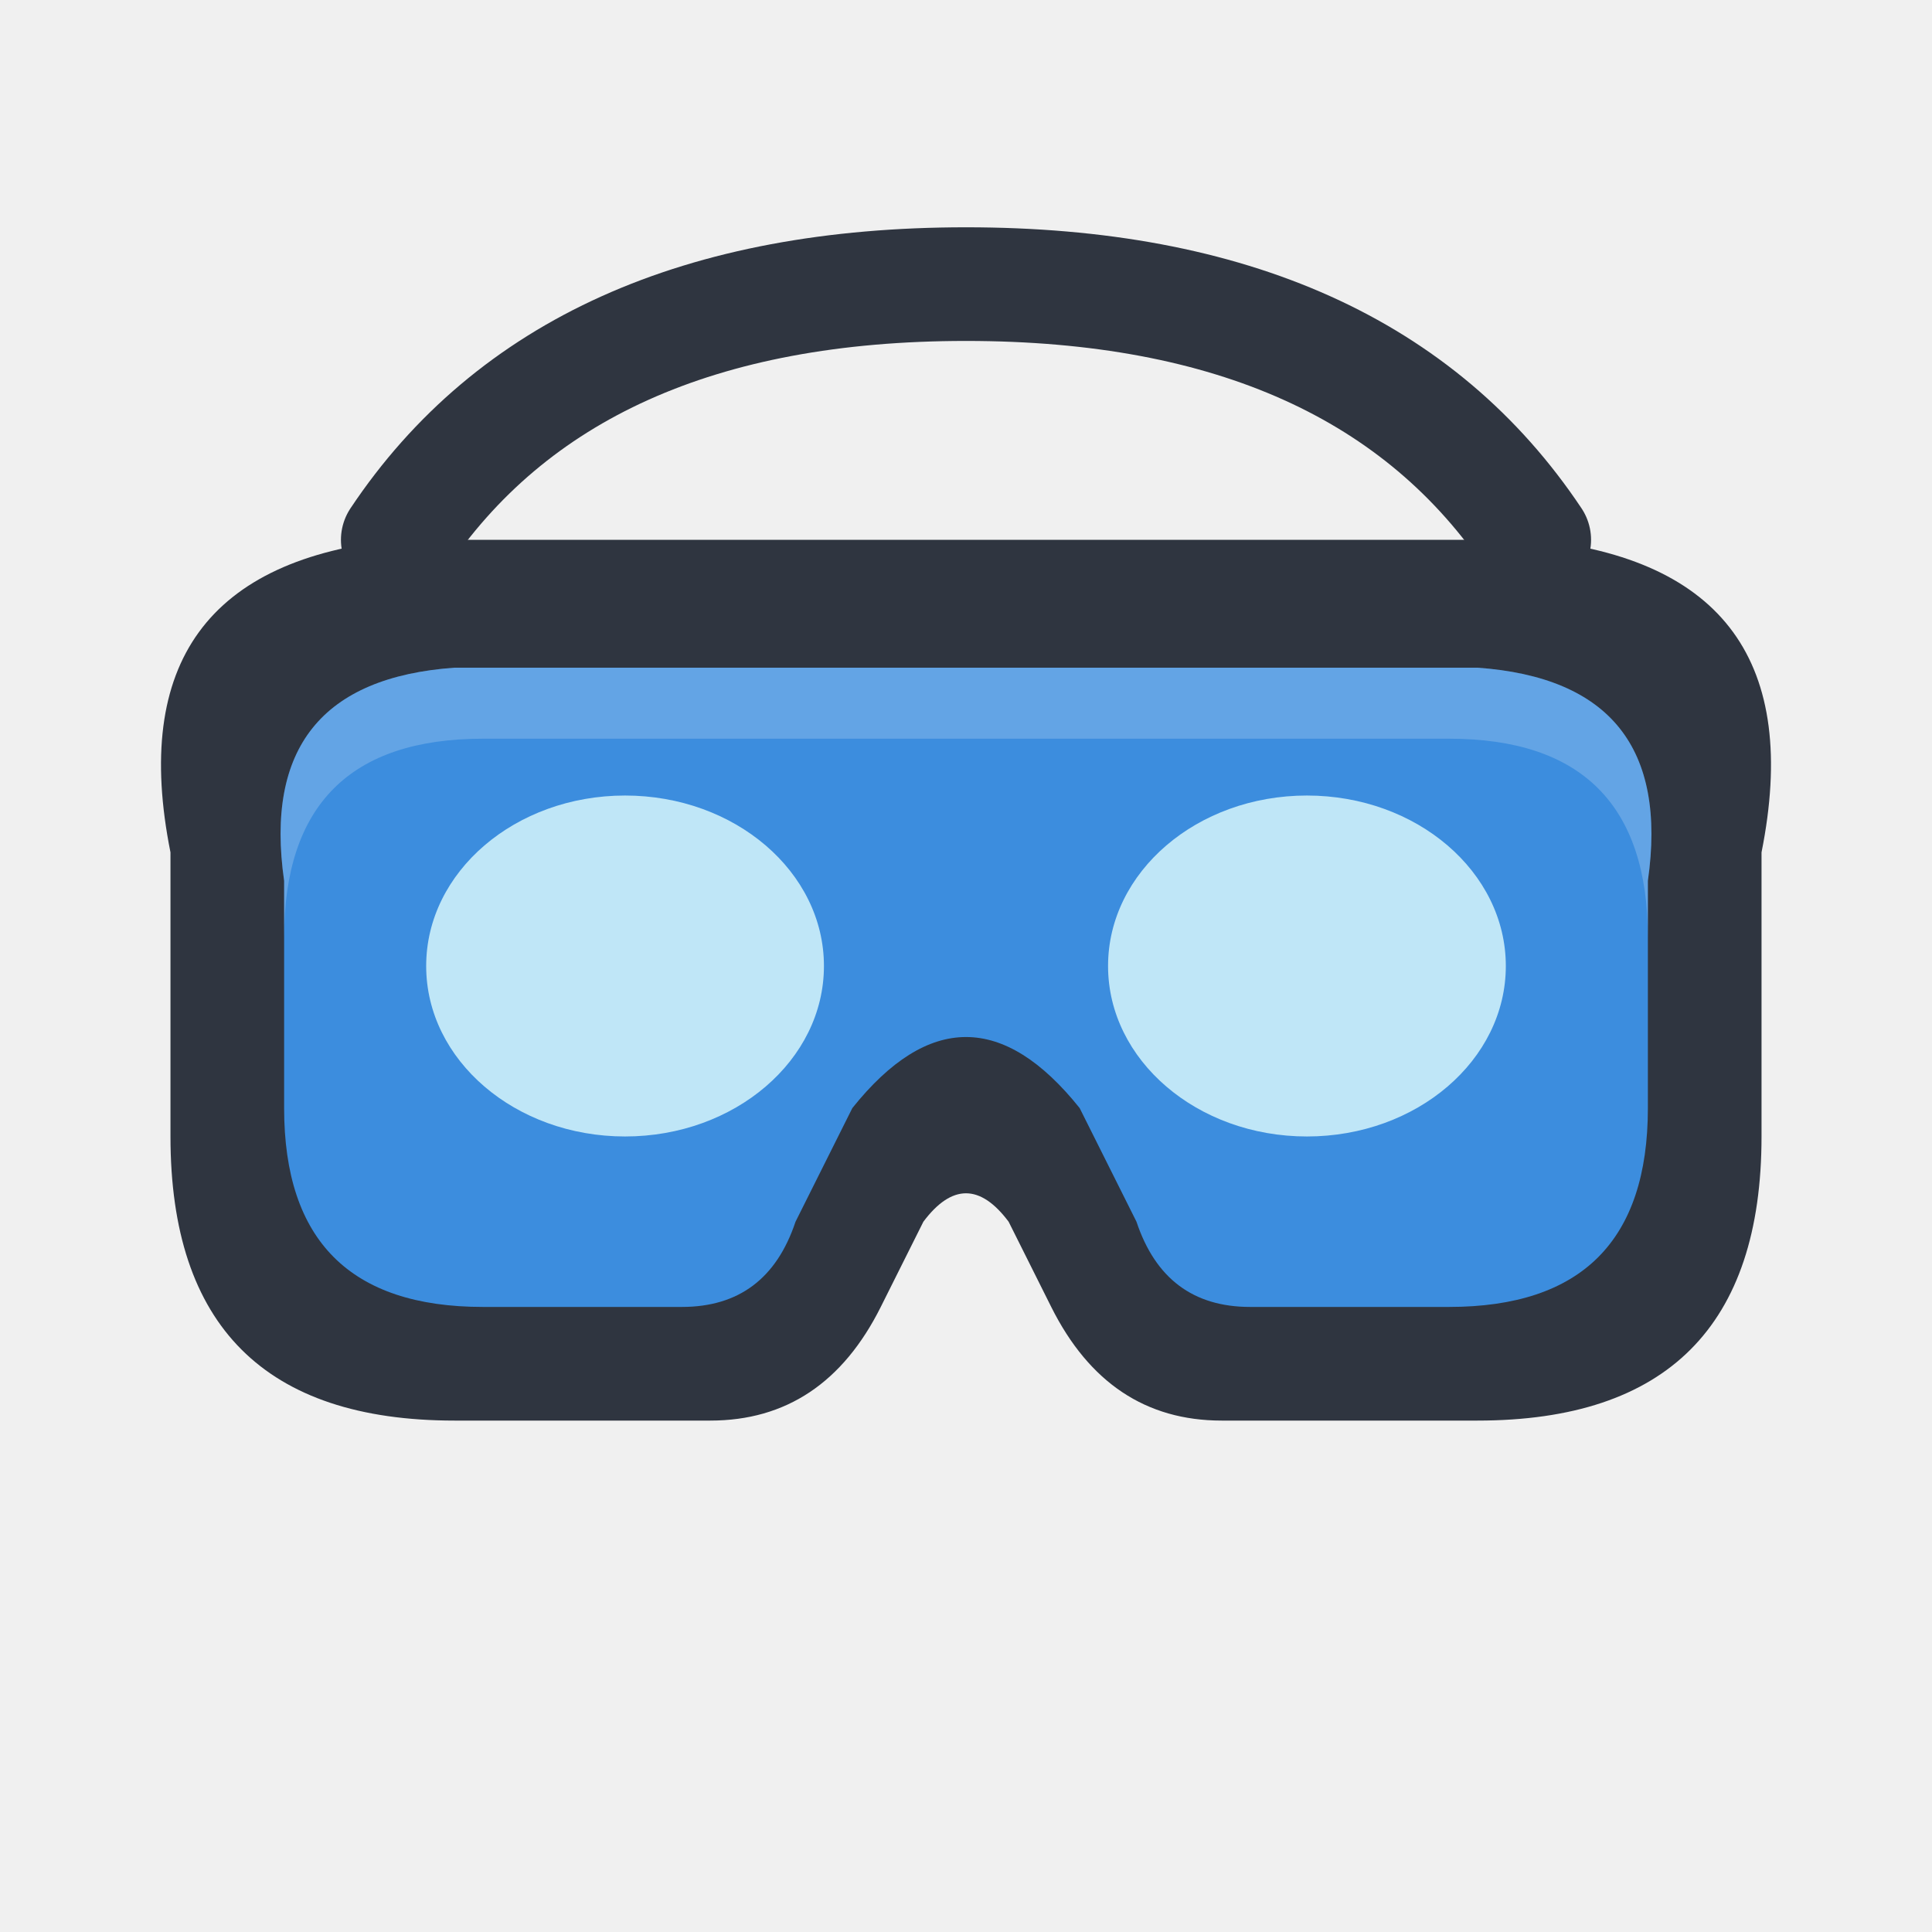
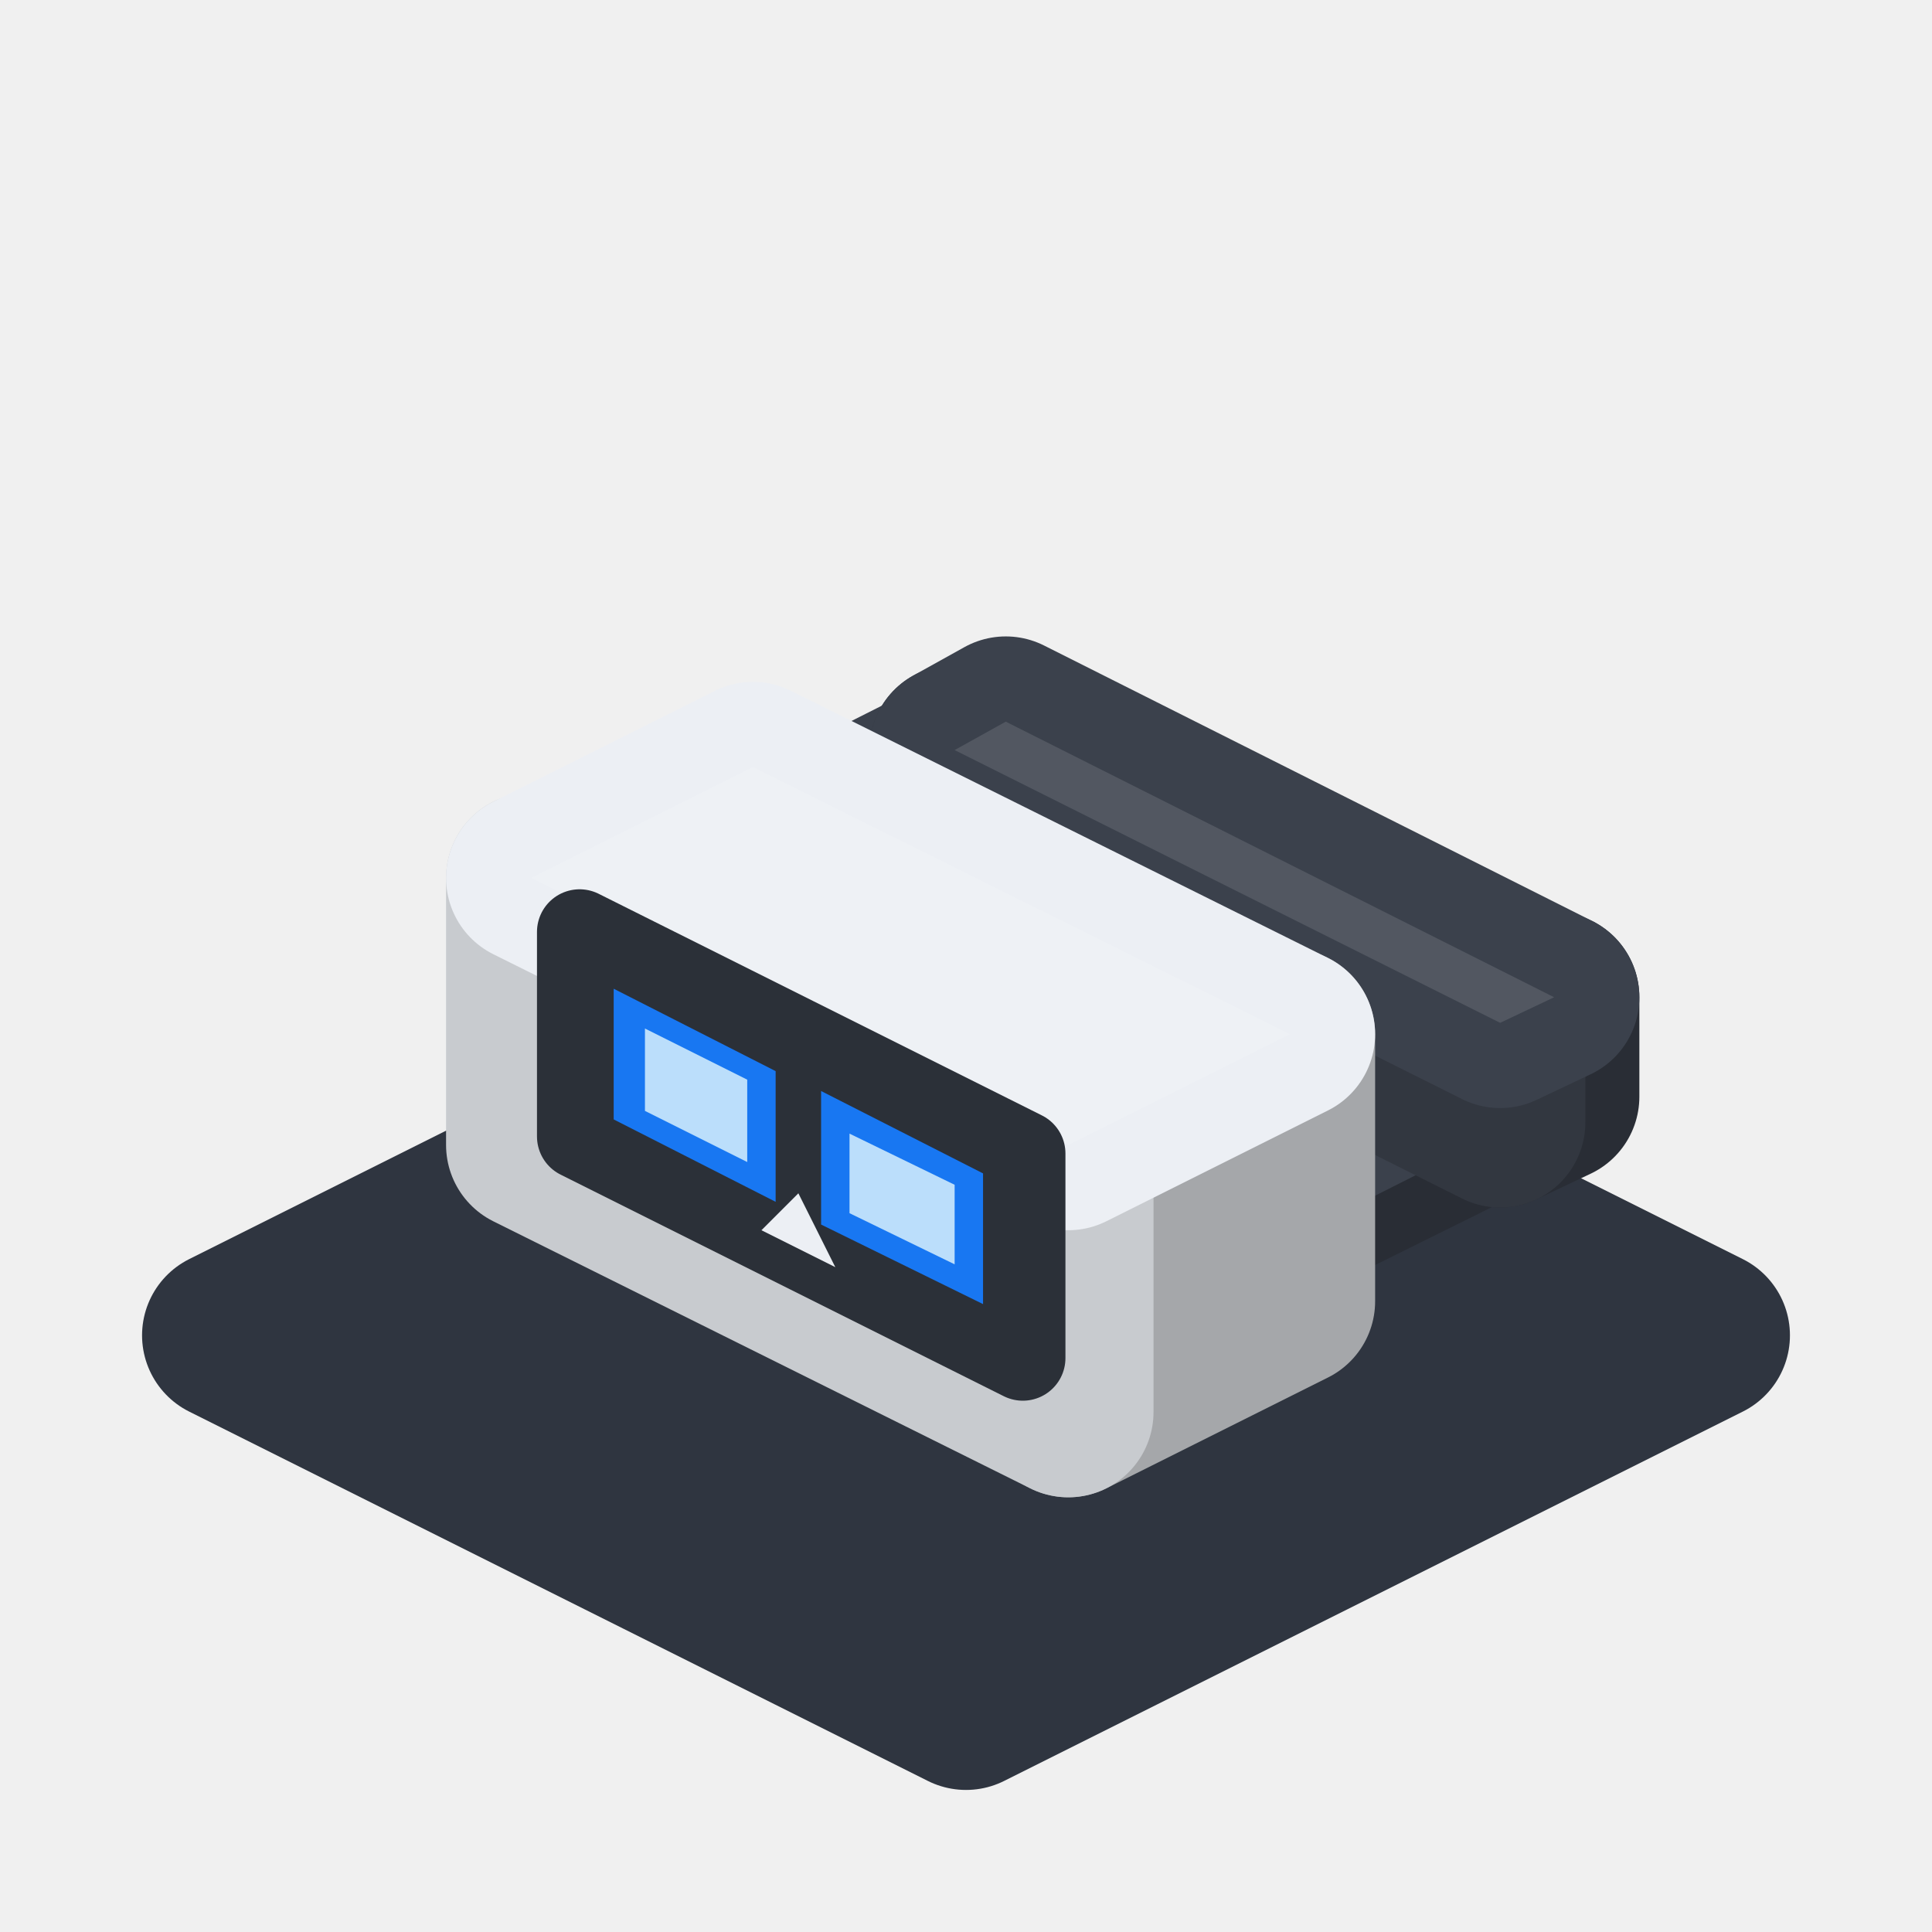
<svg xmlns="http://www.w3.org/2000/svg" width="68" height="68" viewBox="0 0 68 68" fill="none">
-   <path d="M6 30 Q4 20 14 19 H54 Q64 20 62 30 V40 Q62 50 52 50 H43 Q39 50 37 46 L35.5 43 Q34 41 32.5 43 L31 46 Q29 50 25 50 H16 Q6 50 6 40 Z" fill="#2F3540" />
-   <path d="M10 31 Q9 24 16 23.5 H52 Q59 24 58 31 V39 Q58 46 51 46 H44 Q41 46 40 43 L38 39 Q34 34 30 39 L28 43 Q27 46 24 46 H17 Q10 46 10 39 Z" fill="#3C8DDE" />
-   <ellipse cx="22" cy="34" rx="7" ry="6" fill="#BFE6F7" />
-   <ellipse cx="46" cy="34" rx="7" ry="6" fill="#BFE6F7" />
-   <path d="M16 23.5 H52 Q59 24 58 31 V33 Q58 26 51 26 H17 Q10 26 10 33 V31 Q9 24 16 23.5 Z" fill="#FFFFFF" fill-opacity=".2" />
-   <path d="M14 19 Q20 10 34 10 Q48 10 54 19" stroke="#2F3540" stroke-width="4" stroke-linecap="round" />
+   <path d="M34.0 34.0 L60.0 47.0 L34.0 60.0 L8.0 47.0 Z" fill="#2F3540" stroke="#2F3540" stroke-width="6" stroke-linejoin="round" />
+   <path d="M36.3 29.5 L24.6 35.4 L24.6 32.9 L36.3 27.1 Z" fill="#292D35" stroke="#292D35" stroke-width="6" stroke-linejoin="round" />
+   <path d="M23.1 34.6 L24.6 35.4 L24.6 32.9 L23.1 32.2 Z" fill="#323740" stroke="#323740" stroke-width="6" stroke-linejoin="round" />
+   <path d="M34.8 26.3 L36.3 27.1 L24.6 32.9 L23.1 32.2 Z" fill="#3B414C" stroke="#3B414C" stroke-width="6" stroke-linejoin="round" />
+   <path d="M34.8 26.3 L36.3 27.1 L24.6 32.9 L23.1 32.2 Z" fill="#FFFFFF" fill-opacity=".12" />
+   <path d="M54.0 38.4 L42.3 44.2 L42.3 41.8 L54.0 35.9 Z" fill="#292D35" stroke="#292D35" stroke-width="6" stroke-linejoin="round" />
+   <path d="M40.8 43.4 L42.3 44.2 L42.3 41.8 L40.8 41.0 Z" fill="#323740" stroke="#323740" stroke-width="6" stroke-linejoin="round" />
+   <path d="M52.5 35.2 L54.0 35.9 L42.3 41.8 L40.8 41.0 Z" fill="#3B414C" stroke="#3B414C" stroke-width="6" stroke-linejoin="round" />
+   <path d="M52.5 35.2 L54.0 35.9 L42.3 41.8 L40.8 41.0 Z" fill="#FFFFFF" fill-opacity=".12" />
+   <path d="M54.7 38.6 L52.8 39.5 L52.8 36.0 L54.7 35.1 Z" fill="#292D35" stroke="#292D35" stroke-width="6" stroke-linejoin="round" />
+   <path d="M33.6 29.9 L52.8 39.5 L52.8 36.0 L33.6 26.4 Z" fill="#323740" stroke="#323740" stroke-width="6" stroke-linejoin="round" />
+   <path d="M35.4 25.4 L54.7 35.1 L52.8 36.0 L33.6 26.4 Z" fill="#3B414C" stroke="#3B414C" stroke-width="6" stroke-linejoin="round" />
+   <path d="M35.4 25.4 L54.7 35.1 L52.8 36.0 L33.6 26.4 Z" fill="#FFFFFF" fill-opacity=".12" />
+   <path d="M45.4 45.8 L37.6 49.7 L37.6 40.3 L45.4 36.4 Z" fill="#A5A7AA" stroke="#A5A7AA" stroke-width="6" stroke-linejoin="round" />
+   <path d="M18.7 40.3 L37.6 49.7 L37.6 40.3 L18.7 30.9 Z" fill="#C8CBCF" stroke="#C8CBCF" stroke-width="6" stroke-linejoin="round" />
+   <path d="M26.5 27.0 L45.4 36.4 L37.6 40.3 L18.7 30.9 Z" fill="#ECEFF4" stroke="#ECEFF4" stroke-width="6" stroke-linejoin="round" />
+   <path d="M26.5 27.0 L45.4 36.4 L37.6 40.3 L18.7 30.9 Z" fill="#FFFFFF" fill-opacity=".12" />
+   <path d="M20.4 40.0 L36.0 47.8 L36.0 40.6 L20.4 32.8 Z" fill="#2B3038" stroke="#2B3038" stroke-width="3" stroke-linejoin="round" />
+   <path d="M21.6 39.4 L27.3 42.3 L27.3 37.7 L21.6 34.8 Z" fill="#1877F2" />
+   <path d="M28.9 43.1 L34.6 45.9 L34.6 41.3 L28.9 38.4 Z" fill="#1877F2" />
+   <path d="M22.7 39.1 L26.3 40.9 L26.3 38.0 L22.7 36.2 Z" fill="#BBDEFB" />
+   <path d="M29.9 42.7 L33.6 44.5 L33.6 41.7 L29.9 39.9 Z" fill="#BBDEFB" />
+   <path d="M26.8 43.3 L29.4 44.6 L28.1 42.0 Z" fill="#ECEFF4" />
</svg>
